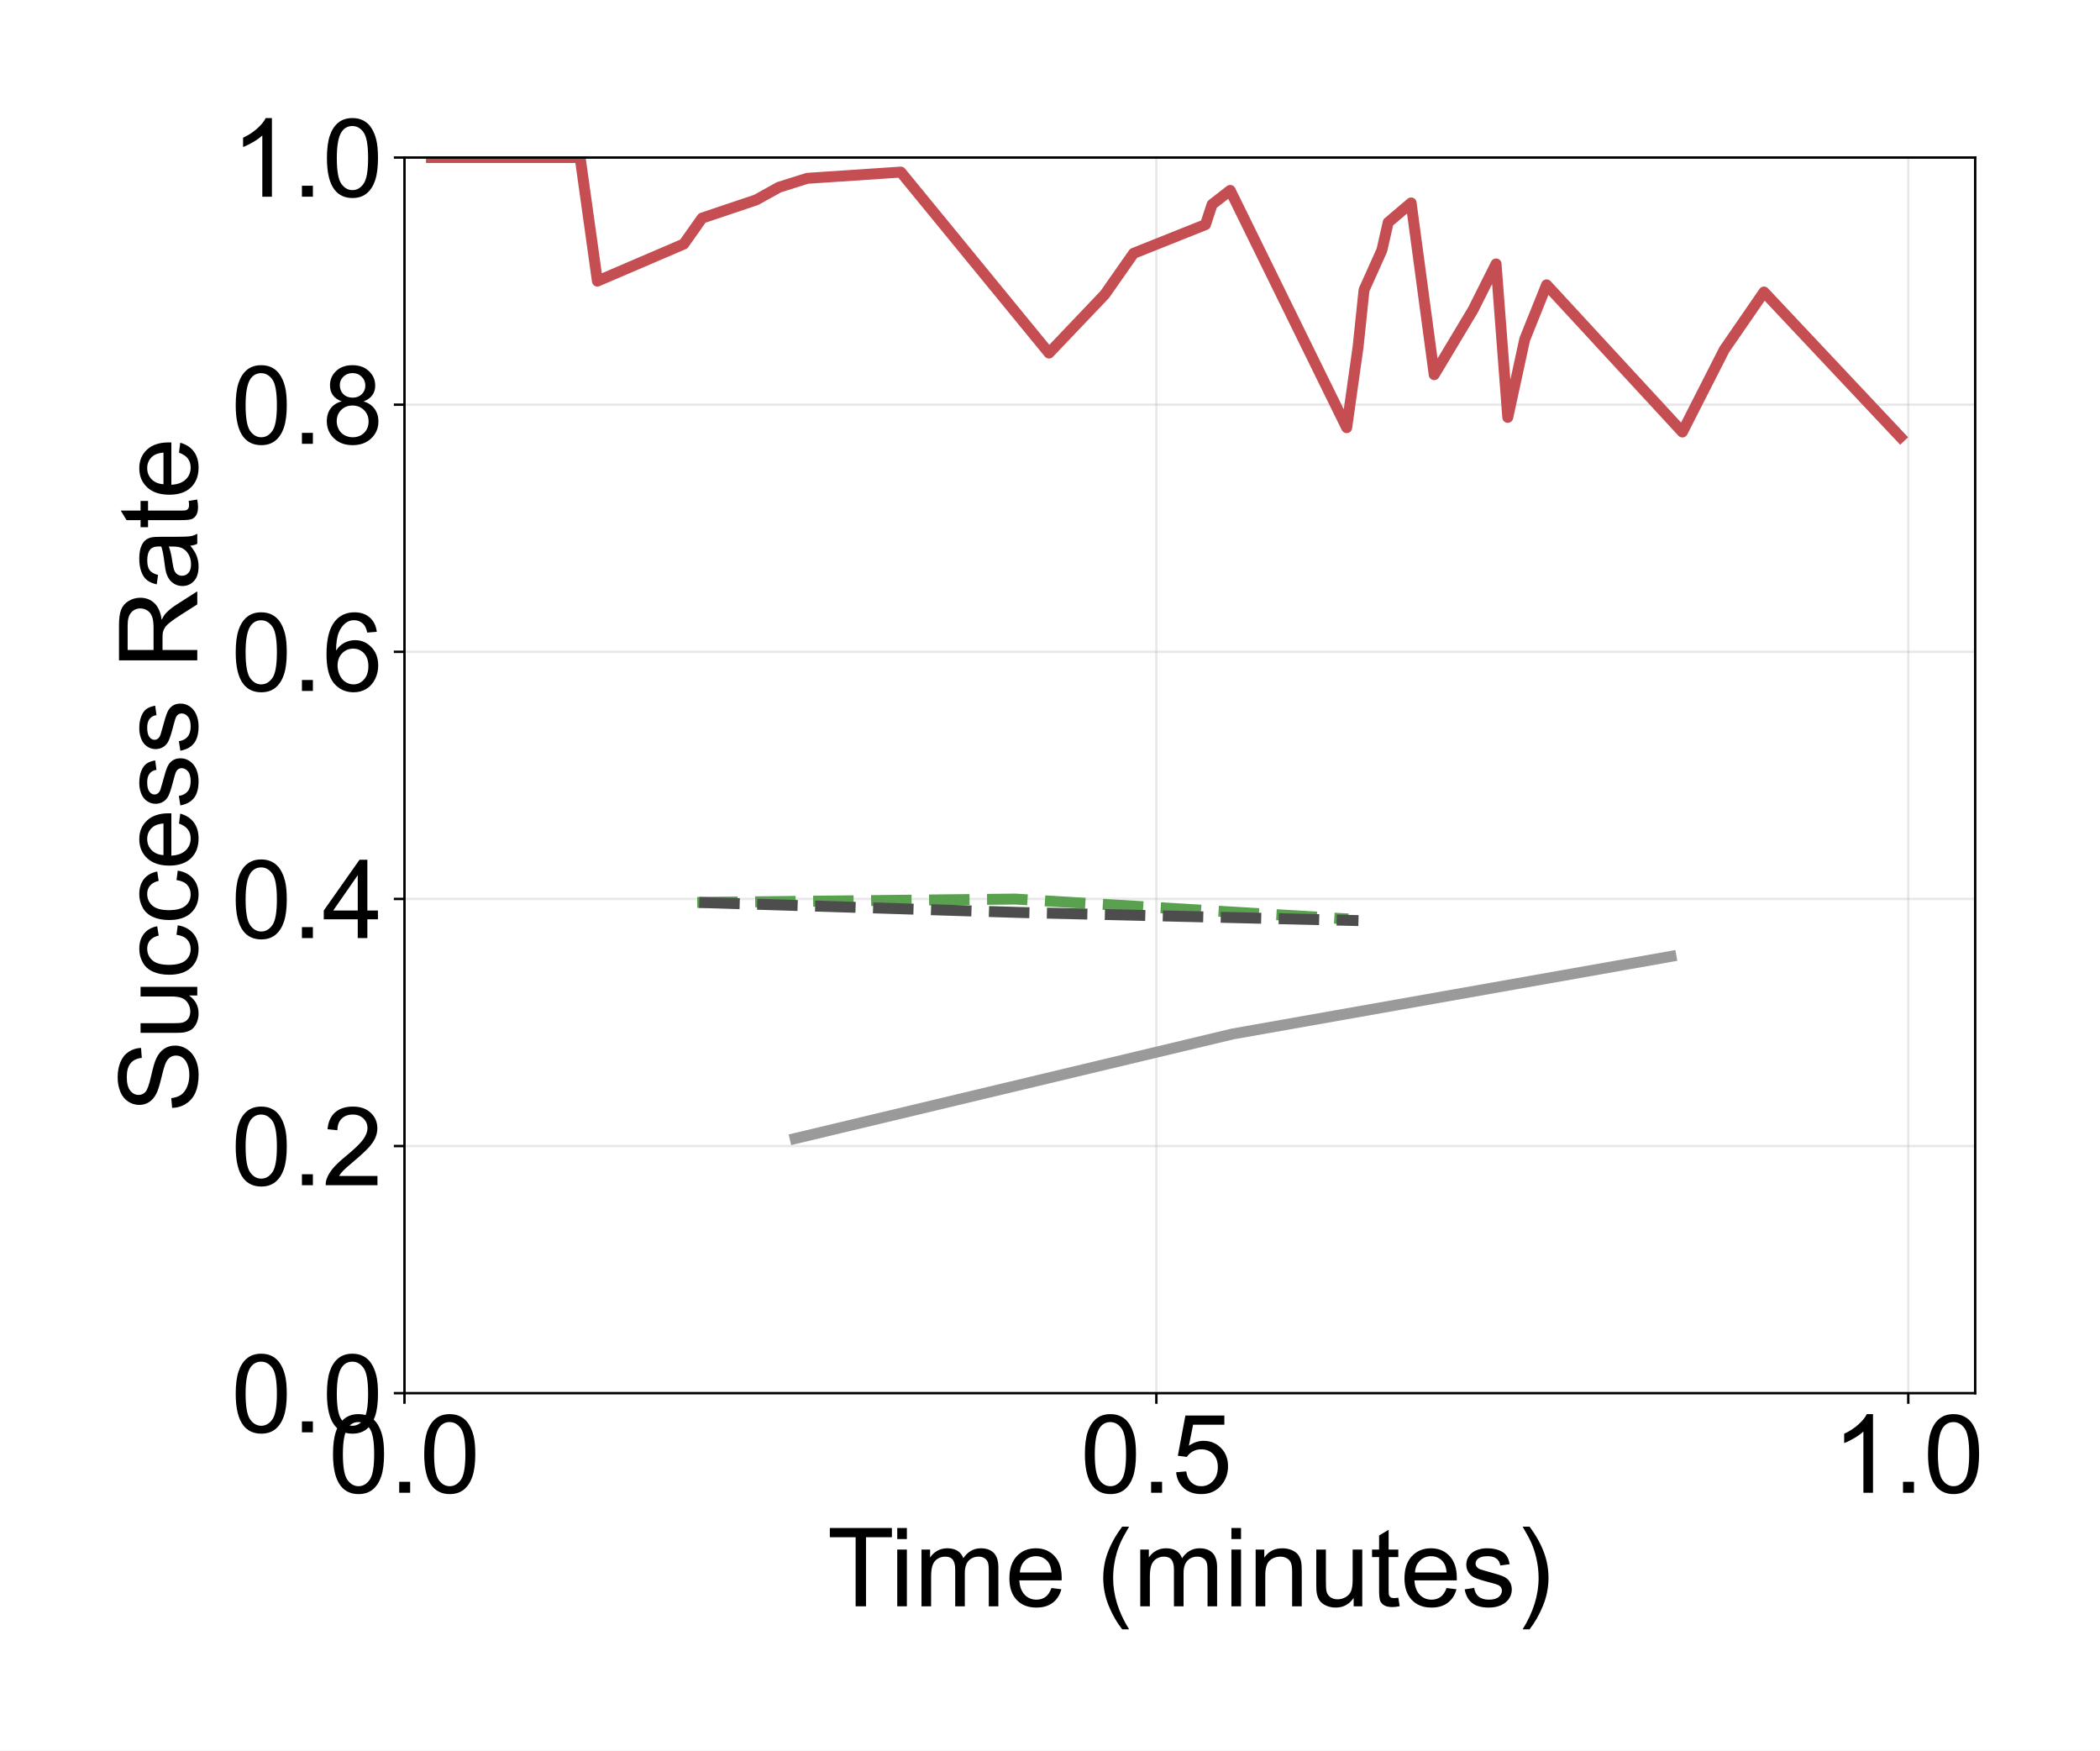
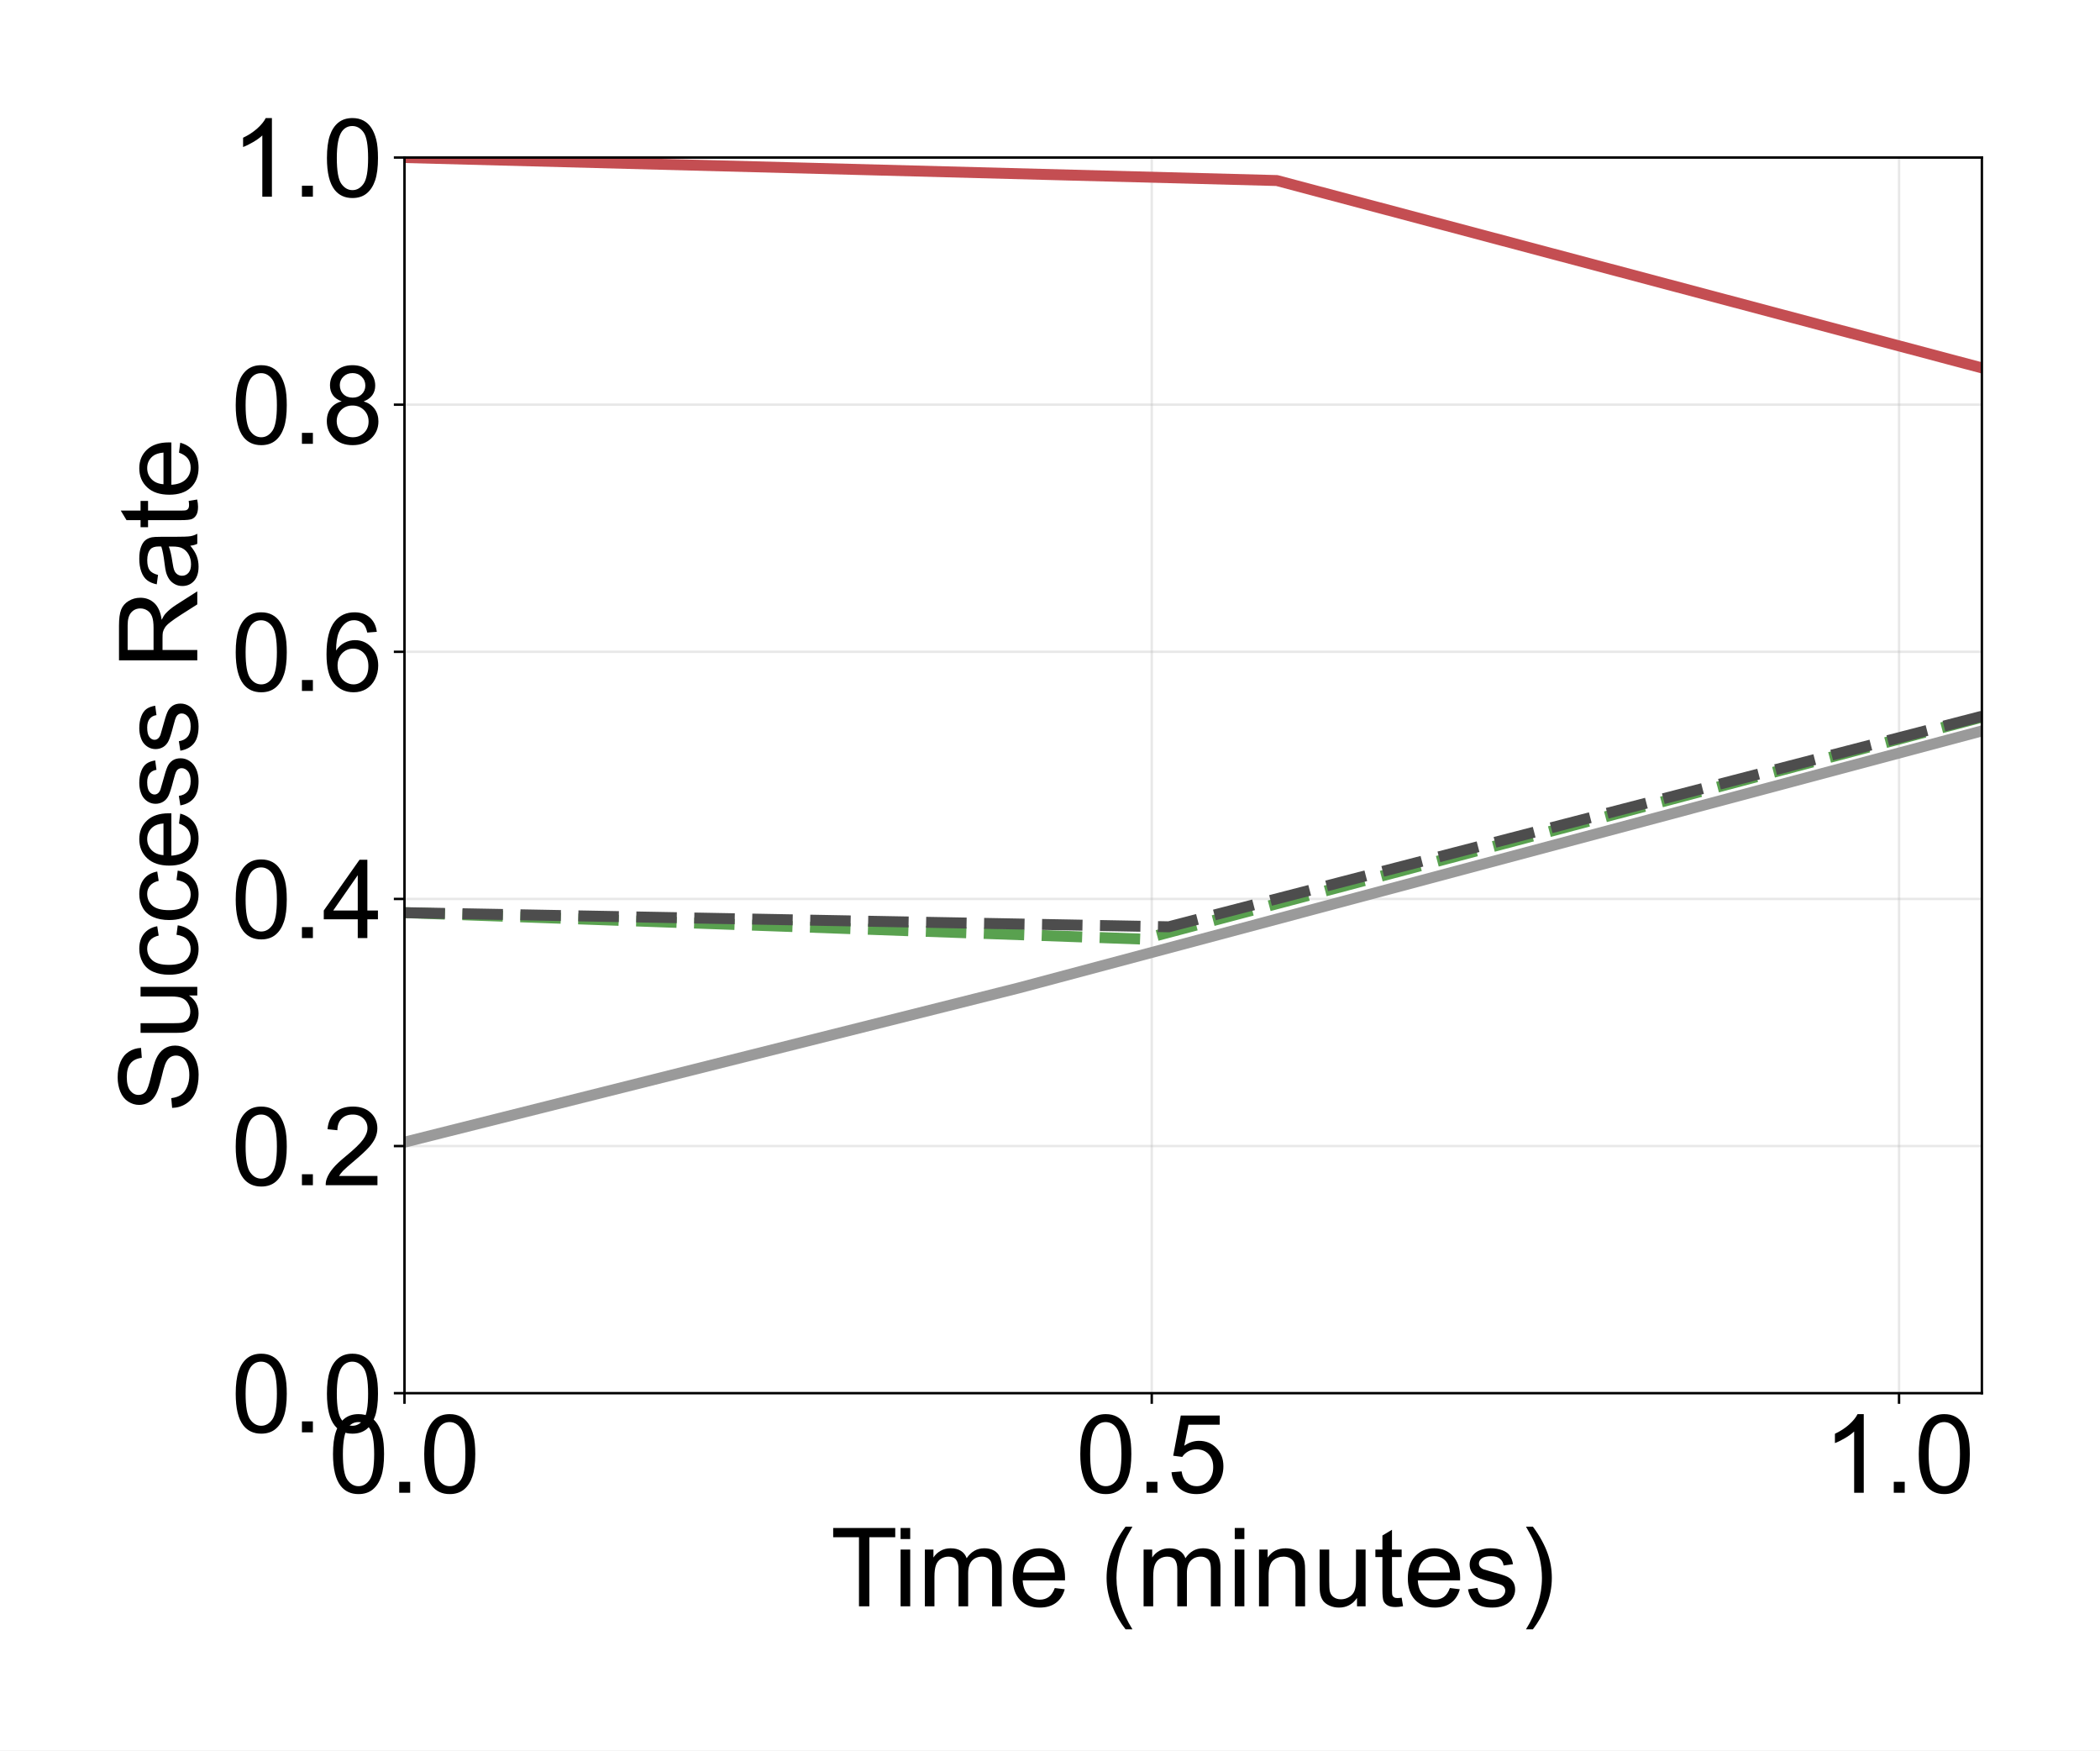
<svg xmlns="http://www.w3.org/2000/svg" xmlns:xlink="http://www.w3.org/1999/xlink" width="691.2pt" height="576pt" viewBox="0 0 691.2 576" version="1.1">
  <defs>
    <style type="text/css">*{stroke-linejoin: round; stroke-linecap: butt}</style>
  </defs>
  <g id="figure_1">
    <g id="patch_1">
      <path d="M 0 576  L 691.2 576  L 691.2 0  L 0 0  z " style="fill: #ffffff" />
    </g>
    <g id="axes_1">
      <g id="patch_2">
-         <path d="M 133.13 458.44  L 650.121 458.44  L 650.121 51.84  L 133.13 51.84  z " style="fill: #ffffff" />
+         <path d="M 133.13 458.44  L 652.32 458.44  L 652.32 51.84  L 133.13 51.84  z " style="fill: #ffffff" />
      </g>
      <g id="matplotlib.axis_1">
        <g id="xtick_1">
          <g id="line2d_1">
-             <path d="M 133.13 458.44  L 133.13 51.84  " clip-path="url(#pa2eb03220c)" style="fill: none; stroke: #b0b0b0; stroke-opacity: 0.3; stroke-width: 0.8; stroke-linecap: square" />
+             <path d="M 133.13 458.44  L 133.13 51.84  " clip-path="url(#pa2e1f4a395)" style="fill: none; stroke: #b0b0b0; stroke-opacity: 0.3; stroke-width: 0.8; stroke-linecap: square" />
          </g>
          <g id="line2d_2">
            <defs>
-               <path id="m31408199df" d="M 0 0  L 0 3.5  " style="stroke: #000000; stroke-width: 0.8" />
-             </defs>
-             <g>
-               <use xlink:href="#m31408199df" x="133.13" y="458.44" style="stroke: #000000; stroke-width: 0.8" />
+               <path id="m3945086f5e" d="M 0 0  L 0 3.5  " style="stroke: #000000; stroke-width: 0.8" />
+             </defs>
+             <g>
+               <use xlink:href="#m3945086f5e" x="133.13" y="458.44" style="stroke: #000000; stroke-width: 0.8" />
            </g>
          </g>
          <g id="text_1">
            <g transform="translate(108.11 491.2081) scale(0.36 -0.36)">
              <defs>
                <path id="ArialMT-30" d="M 266 2259  Q 266 3072 433 3567  Q 600 4063 929 4331  Q 1259 4600 1759 4600  Q 2128 4600 2406 4451  Q 2684 4303 2865 4023  Q 3047 3744 3150 3342  Q 3253 2941 3253 2259  Q 3253 1453 3087 958  Q 2922 463 2592 192  Q 2263 -78 1759 -78  Q 1097 -78 719 397  Q 266 969 266 2259  z M 844 2259  Q 844 1131 1108 757  Q 1372 384 1759 384  Q 2147 384 2411 759  Q 2675 1134 2675 2259  Q 2675 3391 2411 3762  Q 2147 4134 1753 4134  Q 1366 4134 1134 3806  Q 844 3388 844 2259  z " transform="scale(0.015625)" />
                <path id="ArialMT-2e" d="M 581 0  L 581 641  L 1222 641  L 1222 0  L 581 0  z " transform="scale(0.015625)" />
              </defs>
              <use xlink:href="#ArialMT-30" />
              <use xlink:href="#ArialMT-2e" transform="translate(55.61523 0)" />
              <use xlink:href="#ArialMT-30" transform="translate(83.39844 0)" />
            </g>
          </g>
        </g>
        <g id="xtick_2">
          <g id="line2d_3">
-             <path d="M 380.613 458.44  L 380.613 51.84  " clip-path="url(#pa2eb03220c)" style="fill: none; stroke: #b0b0b0; stroke-opacity: 0.3; stroke-width: 0.8; stroke-linecap: square" />
+             <path d="M 379.091 458.44  L 379.091 51.84  " clip-path="url(#pa2e1f4a395)" style="fill: none; stroke: #b0b0b0; stroke-opacity: 0.3; stroke-width: 0.8; stroke-linecap: square" />
          </g>
          <g id="line2d_4">
            <g>
-               <use xlink:href="#m31408199df" x="380.613" y="458.44" style="stroke: #000000; stroke-width: 0.8" />
+               <use xlink:href="#m3945086f5e" x="379.091" y="458.44" style="stroke: #000000; stroke-width: 0.8" />
            </g>
          </g>
          <g id="text_2">
-             <g transform="translate(355.5931 491.2081) scale(0.36 -0.36)">
+             <g transform="translate(354.0712 491.2081) scale(0.36 -0.36)">
              <defs>
                <path id="ArialMT-35" d="M 266 1200  L 856 1250  Q 922 819 1161 601  Q 1400 384 1738 384  Q 2144 384 2425 690  Q 2706 997 2706 1503  Q 2706 1984 2436 2262  Q 2166 2541 1728 2541  Q 1456 2541 1237 2417  Q 1019 2294 894 2097  L 366 2166  L 809 4519  L 3088 4519  L 3088 3981  L 1259 3981  L 1013 2750  Q 1425 3038 1878 3038  Q 2478 3038 2890 2622  Q 3303 2206 3303 1553  Q 3303 931 2941 478  Q 2500 -78 1738 -78  Q 1113 -78 717 272  Q 322 622 266 1200  z " transform="scale(0.015625)" />
              </defs>
              <use xlink:href="#ArialMT-30" />
              <use xlink:href="#ArialMT-2e" transform="translate(55.61523 0)" />
              <use xlink:href="#ArialMT-35" transform="translate(83.39844 0)" />
            </g>
          </g>
        </g>
        <g id="xtick_3">
          <g id="line2d_5">
-             <path d="M 628.096 458.44  L 628.096 51.84  " clip-path="url(#pa2eb03220c)" style="fill: none; stroke: #b0b0b0; stroke-opacity: 0.3; stroke-width: 0.8; stroke-linecap: square" />
+             <path d="M 625.052 458.44  L 625.052 51.84  " clip-path="url(#pa2e1f4a395)" style="fill: none; stroke: #b0b0b0; stroke-opacity: 0.3; stroke-width: 0.8; stroke-linecap: square" />
          </g>
          <g id="line2d_6">
            <g>
-               <use xlink:href="#m31408199df" x="628.096" y="458.44" style="stroke: #000000; stroke-width: 0.8" />
+               <use xlink:href="#m3945086f5e" x="625.052" y="458.44" style="stroke: #000000; stroke-width: 0.8" />
            </g>
          </g>
          <g id="text_3">
-             <g transform="translate(603.0762 491.2081) scale(0.36 -0.36)">
+             <g transform="translate(600.0324 491.2081) scale(0.36 -0.36)">
              <defs>
                <path id="ArialMT-31" d="M 2384 0  L 1822 0  L 1822 3584  Q 1619 3391 1289 3197  Q 959 3003 697 2906  L 697 3450  Q 1169 3672 1522 3987  Q 1875 4303 2022 4600  L 2384 4600  L 2384 0  z " transform="scale(0.015625)" />
              </defs>
              <use xlink:href="#ArialMT-31" />
              <use xlink:href="#ArialMT-2e" transform="translate(55.61523 0)" />
              <use xlink:href="#ArialMT-30" transform="translate(83.39844 0)" />
            </g>
          </g>
        </g>
        <g id="text_4">
-           <g transform="translate(272.2942 528.57) scale(0.36 -0.36)">
+           <g transform="translate(273.3934 528.57) scale(0.36 -0.36)">
            <defs>
              <path id="ArialMT-54" d="M 1659 0  L 1659 4041  L 150 4041  L 150 4581  L 3781 4581  L 3781 4041  L 2266 4041  L 2266 0  L 1659 0  z " transform="scale(0.015625)" />
              <path id="ArialMT-69" d="M 425 3934  L 425 4581  L 988 4581  L 988 3934  L 425 3934  z M 425 0  L 425 3319  L 988 3319  L 988 0  L 425 0  z " transform="scale(0.015625)" />
              <path id="ArialMT-6d" d="M 422 0  L 422 3319  L 925 3319  L 925 2853  Q 1081 3097 1340 3245  Q 1600 3394 1931 3394  Q 2300 3394 2536 3241  Q 2772 3088 2869 2813  Q 3263 3394 3894 3394  Q 4388 3394 4653 3120  Q 4919 2847 4919 2278  L 4919 0  L 4359 0  L 4359 2091  Q 4359 2428 4304 2576  Q 4250 2725 4106 2815  Q 3963 2906 3769 2906  Q 3419 2906 3187 2673  Q 2956 2441 2956 1928  L 2956 0  L 2394 0  L 2394 2156  Q 2394 2531 2256 2718  Q 2119 2906 1806 2906  Q 1569 2906 1367 2781  Q 1166 2656 1075 2415  Q 984 2175 984 1722  L 984 0  L 422 0  z " transform="scale(0.015625)" />
              <path id="ArialMT-65" d="M 2694 1069  L 3275 997  Q 3138 488 2766 206  Q 2394 -75 1816 -75  Q 1088 -75 661 373  Q 234 822 234 1631  Q 234 2469 665 2931  Q 1097 3394 1784 3394  Q 2450 3394 2872 2941  Q 3294 2488 3294 1666  Q 3294 1616 3291 1516  L 816 1516  Q 847 969 1125 678  Q 1403 388 1819 388  Q 2128 388 2347 550  Q 2566 713 2694 1069  z M 847 1978  L 2700 1978  Q 2663 2397 2488 2606  Q 2219 2931 1791 2931  Q 1403 2931 1139 2672  Q 875 2413 847 1978  z " transform="scale(0.015625)" />
              <path id="ArialMT-20" transform="scale(0.015625)" />
              <path id="ArialMT-28" d="M 1497 -1347  Q 1031 -759 709 28  Q 388 816 388 1659  Q 388 2403 628 3084  Q 909 3875 1497 4659  L 1900 4659  Q 1522 4009 1400 3731  Q 1209 3300 1100 2831  Q 966 2247 966 1656  Q 966 153 1900 -1347  L 1497 -1347  z " transform="scale(0.015625)" />
              <path id="ArialMT-6e" d="M 422 0  L 422 3319  L 928 3319  L 928 2847  Q 1294 3394 1984 3394  Q 2284 3394 2536 3286  Q 2788 3178 2913 3003  Q 3038 2828 3088 2588  Q 3119 2431 3119 2041  L 3119 0  L 2556 0  L 2556 2019  Q 2556 2363 2490 2533  Q 2425 2703 2258 2804  Q 2091 2906 1866 2906  Q 1506 2906 1245 2678  Q 984 2450 984 1813  L 984 0  L 422 0  z " transform="scale(0.015625)" />
              <path id="ArialMT-75" d="M 2597 0  L 2597 488  Q 2209 -75 1544 -75  Q 1250 -75 995 37  Q 741 150 617 320  Q 494 491 444 738  Q 409 903 409 1263  L 409 3319  L 972 3319  L 972 1478  Q 972 1038 1006 884  Q 1059 663 1231 536  Q 1403 409 1656 409  Q 1909 409 2131 539  Q 2353 669 2445 892  Q 2538 1116 2538 1541  L 2538 3319  L 3100 3319  L 3100 0  L 2597 0  z " transform="scale(0.015625)" />
              <path id="ArialMT-74" d="M 1650 503  L 1731 6  Q 1494 -44 1306 -44  Q 1000 -44 831 53  Q 663 150 594 308  Q 525 466 525 972  L 525 2881  L 113 2881  L 113 3319  L 525 3319  L 525 4141  L 1084 4478  L 1084 3319  L 1650 3319  L 1650 2881  L 1084 2881  L 1084 941  Q 1084 700 1114 631  Q 1144 563 1211 522  Q 1278 481 1403 481  Q 1497 481 1650 503  z " transform="scale(0.015625)" />
              <path id="ArialMT-73" d="M 197 991  L 753 1078  Q 800 744 1014 566  Q 1228 388 1613 388  Q 2000 388 2187 545  Q 2375 703 2375 916  Q 2375 1106 2209 1216  Q 2094 1291 1634 1406  Q 1016 1563 777 1677  Q 538 1791 414 1992  Q 291 2194 291 2438  Q 291 2659 392 2848  Q 494 3038 669 3163  Q 800 3259 1026 3326  Q 1253 3394 1513 3394  Q 1903 3394 2198 3281  Q 2494 3169 2634 2976  Q 2775 2784 2828 2463  L 2278 2388  Q 2241 2644 2061 2787  Q 1881 2931 1553 2931  Q 1166 2931 1000 2803  Q 834 2675 834 2503  Q 834 2394 903 2306  Q 972 2216 1119 2156  Q 1203 2125 1616 2013  Q 2213 1853 2448 1751  Q 2684 1650 2818 1456  Q 2953 1263 2953 975  Q 2953 694 2789 445  Q 2625 197 2315 61  Q 2006 -75 1616 -75  Q 969 -75 630 194  Q 291 463 197 991  z " transform="scale(0.015625)" />
              <path id="ArialMT-29" d="M 791 -1347  L 388 -1347  Q 1322 153 1322 1656  Q 1322 2244 1188 2822  Q 1081 3291 891 3722  Q 769 4003 388 4659  L 791 4659  Q 1378 3875 1659 3084  Q 1900 2403 1900 1659  Q 1900 816 1576 28  Q 1253 -759 791 -1347  z " transform="scale(0.015625)" />
            </defs>
            <use xlink:href="#ArialMT-54" />
            <use xlink:href="#ArialMT-69" transform="translate(57.33398 0)" />
            <use xlink:href="#ArialMT-6d" transform="translate(79.55078 0)" />
            <use xlink:href="#ArialMT-65" transform="translate(162.8516 0)" />
            <use xlink:href="#ArialMT-20" transform="translate(218.4668 0)" />
            <use xlink:href="#ArialMT-28" transform="translate(246.25 0)" />
            <use xlink:href="#ArialMT-6d" transform="translate(279.5508 0)" />
            <use xlink:href="#ArialMT-69" transform="translate(362.8516 0)" />
            <use xlink:href="#ArialMT-6e" transform="translate(385.0684 0)" />
            <use xlink:href="#ArialMT-75" transform="translate(440.6836 0)" />
            <use xlink:href="#ArialMT-74" transform="translate(496.2988 0)" />
            <use xlink:href="#ArialMT-65" transform="translate(524.082 0)" />
            <use xlink:href="#ArialMT-73" transform="translate(579.6973 0)" />
            <use xlink:href="#ArialMT-29" transform="translate(629.6973 0)" />
          </g>
        </g>
      </g>
      <g id="matplotlib.axis_2">
        <g id="ytick_1">
          <g id="line2d_7">
-             <path d="M 133.13 458.44  L 650.121 458.44  " clip-path="url(#pa2eb03220c)" style="fill: none; stroke: #b0b0b0; stroke-opacity: 0.3; stroke-width: 0.8; stroke-linecap: square" />
+             <path d="M 133.13 458.44  L 652.32 458.44  " clip-path="url(#pa2e1f4a395)" style="fill: none; stroke: #b0b0b0; stroke-opacity: 0.3; stroke-width: 0.8; stroke-linecap: square" />
          </g>
          <g id="line2d_8">
            <defs>
-               <path id="m0b7dffc789" d="M 0 0  L -3.5 0  " style="stroke: #000000; stroke-width: 0.8" />
-             </defs>
-             <g>
-               <use xlink:href="#m0b7dffc789" x="133.13" y="458.44" style="stroke: #000000; stroke-width: 0.8" />
+               <path id="m4b8a4becb7" d="M 0 0  L -3.5 0  " style="stroke: #000000; stroke-width: 0.8" />
+             </defs>
+             <g>
+               <use xlink:href="#m4b8a4becb7" x="133.13" y="458.44" style="stroke: #000000; stroke-width: 0.8" />
            </g>
          </g>
          <g id="text_5">
            <g transform="translate(76.09 471.3241) scale(0.36 -0.36)">
              <use xlink:href="#ArialMT-30" />
              <use xlink:href="#ArialMT-2e" transform="translate(55.61523 0)" />
              <use xlink:href="#ArialMT-30" transform="translate(83.39844 0)" />
            </g>
          </g>
        </g>
        <g id="ytick_2">
          <g id="line2d_9">
-             <path d="M 133.13 377.12  L 650.121 377.12  " clip-path="url(#pa2eb03220c)" style="fill: none; stroke: #b0b0b0; stroke-opacity: 0.3; stroke-width: 0.8; stroke-linecap: square" />
+             <path d="M 133.13 377.12  L 652.32 377.12  " clip-path="url(#pa2e1f4a395)" style="fill: none; stroke: #b0b0b0; stroke-opacity: 0.3; stroke-width: 0.8; stroke-linecap: square" />
          </g>
          <g id="line2d_10">
            <g>
-               <use xlink:href="#m0b7dffc789" x="133.13" y="377.12" style="stroke: #000000; stroke-width: 0.8" />
+               <use xlink:href="#m4b8a4becb7" x="133.13" y="377.12" style="stroke: #000000; stroke-width: 0.8" />
            </g>
          </g>
          <g id="text_6">
            <g transform="translate(76.09 390.0041) scale(0.36 -0.36)">
              <defs>
                <path id="ArialMT-32" d="M 3222 541  L 3222 0  L 194 0  Q 188 203 259 391  Q 375 700 629 1000  Q 884 1300 1366 1694  Q 2113 2306 2375 2664  Q 2638 3022 2638 3341  Q 2638 3675 2398 3904  Q 2159 4134 1775 4134  Q 1369 4134 1125 3890  Q 881 3647 878 3216  L 300 3275  Q 359 3922 746 4261  Q 1134 4600 1788 4600  Q 2447 4600 2831 4234  Q 3216 3869 3216 3328  Q 3216 3053 3103 2787  Q 2991 2522 2730 2228  Q 2469 1934 1863 1422  Q 1356 997 1212 845  Q 1069 694 975 541  L 3222 541  z " transform="scale(0.015625)" />
              </defs>
              <use xlink:href="#ArialMT-30" />
              <use xlink:href="#ArialMT-2e" transform="translate(55.61523 0)" />
              <use xlink:href="#ArialMT-32" transform="translate(83.39844 0)" />
            </g>
          </g>
        </g>
        <g id="ytick_3">
          <g id="line2d_11">
-             <path d="M 133.13 295.8  L 650.121 295.8  " clip-path="url(#pa2eb03220c)" style="fill: none; stroke: #b0b0b0; stroke-opacity: 0.3; stroke-width: 0.8; stroke-linecap: square" />
+             <path d="M 133.13 295.8  L 652.32 295.8  " clip-path="url(#pa2e1f4a395)" style="fill: none; stroke: #b0b0b0; stroke-opacity: 0.3; stroke-width: 0.8; stroke-linecap: square" />
          </g>
          <g id="line2d_12">
            <g>
-               <use xlink:href="#m0b7dffc789" x="133.13" y="295.8" style="stroke: #000000; stroke-width: 0.8" />
+               <use xlink:href="#m4b8a4becb7" x="133.13" y="295.8" style="stroke: #000000; stroke-width: 0.8" />
            </g>
          </g>
          <g id="text_7">
            <g transform="translate(76.09 308.6841) scale(0.36 -0.36)">
              <defs>
                <path id="ArialMT-34" d="M 2069 0  L 2069 1097  L 81 1097  L 81 1613  L 2172 4581  L 2631 4581  L 2631 1613  L 3250 1613  L 3250 1097  L 2631 1097  L 2631 0  L 2069 0  z M 2069 1613  L 2069 3678  L 634 1613  L 2069 1613  z " transform="scale(0.015625)" />
              </defs>
              <use xlink:href="#ArialMT-30" />
              <use xlink:href="#ArialMT-2e" transform="translate(55.61523 0)" />
              <use xlink:href="#ArialMT-34" transform="translate(83.39844 0)" />
            </g>
          </g>
        </g>
        <g id="ytick_4">
          <g id="line2d_13">
-             <path d="M 133.13 214.48  L 650.121 214.48  " clip-path="url(#pa2eb03220c)" style="fill: none; stroke: #b0b0b0; stroke-opacity: 0.3; stroke-width: 0.8; stroke-linecap: square" />
+             <path d="M 133.13 214.48  L 652.32 214.48  " clip-path="url(#pa2e1f4a395)" style="fill: none; stroke: #b0b0b0; stroke-opacity: 0.3; stroke-width: 0.8; stroke-linecap: square" />
          </g>
          <g id="line2d_14">
            <g>
-               <use xlink:href="#m0b7dffc789" x="133.13" y="214.48" style="stroke: #000000; stroke-width: 0.8" />
+               <use xlink:href="#m4b8a4becb7" x="133.13" y="214.48" style="stroke: #000000; stroke-width: 0.8" />
            </g>
          </g>
          <g id="text_8">
            <g transform="translate(76.09 227.3641) scale(0.36 -0.36)">
              <defs>
                <path id="ArialMT-36" d="M 3184 3459  L 2625 3416  Q 2550 3747 2413 3897  Q 2184 4138 1850 4138  Q 1581 4138 1378 3988  Q 1113 3794 959 3422  Q 806 3050 800 2363  Q 1003 2672 1297 2822  Q 1591 2972 1913 2972  Q 2475 2972 2870 2558  Q 3266 2144 3266 1488  Q 3266 1056 3080 686  Q 2894 316 2569 119  Q 2244 -78 1831 -78  Q 1128 -78 684 439  Q 241 956 241 2144  Q 241 3472 731 4075  Q 1159 4600 1884 4600  Q 2425 4600 2770 4297  Q 3116 3994 3184 3459  z M 888 1484  Q 888 1194 1011 928  Q 1134 663 1356 523  Q 1578 384 1822 384  Q 2178 384 2434 671  Q 2691 959 2691 1453  Q 2691 1928 2437 2201  Q 2184 2475 1800 2475  Q 1419 2475 1153 2201  Q 888 1928 888 1484  z " transform="scale(0.015625)" />
              </defs>
              <use xlink:href="#ArialMT-30" />
              <use xlink:href="#ArialMT-2e" transform="translate(55.61523 0)" />
              <use xlink:href="#ArialMT-36" transform="translate(83.39844 0)" />
            </g>
          </g>
        </g>
        <g id="ytick_5">
          <g id="line2d_15">
-             <path d="M 133.13 133.16  L 650.121 133.16  " clip-path="url(#pa2eb03220c)" style="fill: none; stroke: #b0b0b0; stroke-opacity: 0.3; stroke-width: 0.8; stroke-linecap: square" />
+             <path d="M 133.13 133.16  L 652.32 133.16  " clip-path="url(#pa2e1f4a395)" style="fill: none; stroke: #b0b0b0; stroke-opacity: 0.3; stroke-width: 0.8; stroke-linecap: square" />
          </g>
          <g id="line2d_16">
            <g>
-               <use xlink:href="#m0b7dffc789" x="133.13" y="133.16" style="stroke: #000000; stroke-width: 0.8" />
+               <use xlink:href="#m4b8a4becb7" x="133.13" y="133.16" style="stroke: #000000; stroke-width: 0.8" />
            </g>
          </g>
          <g id="text_9">
            <g transform="translate(76.09 146.0441) scale(0.36 -0.36)">
              <defs>
                <path id="ArialMT-38" d="M 1131 2484  Q 781 2613 612 2850  Q 444 3088 444 3419  Q 444 3919 803 4259  Q 1163 4600 1759 4600  Q 2359 4600 2725 4251  Q 3091 3903 3091 3403  Q 3091 3084 2923 2848  Q 2756 2613 2416 2484  Q 2838 2347 3058 2040  Q 3278 1734 3278 1309  Q 3278 722 2862 322  Q 2447 -78 1769 -78  Q 1091 -78 675 323  Q 259 725 259 1325  Q 259 1772 486 2073  Q 713 2375 1131 2484  z M 1019 3438  Q 1019 3113 1228 2906  Q 1438 2700 1772 2700  Q 2097 2700 2305 2904  Q 2513 3109 2513 3406  Q 2513 3716 2298 3927  Q 2084 4138 1766 4138  Q 1444 4138 1231 3931  Q 1019 3725 1019 3438  z M 838 1322  Q 838 1081 952 856  Q 1066 631 1291 507  Q 1516 384 1775 384  Q 2178 384 2440 643  Q 2703 903 2703 1303  Q 2703 1709 2433 1975  Q 2163 2241 1756 2241  Q 1359 2241 1098 1978  Q 838 1716 838 1322  z " transform="scale(0.015625)" />
              </defs>
              <use xlink:href="#ArialMT-30" />
              <use xlink:href="#ArialMT-2e" transform="translate(55.61523 0)" />
              <use xlink:href="#ArialMT-38" transform="translate(83.39844 0)" />
            </g>
          </g>
        </g>
        <g id="ytick_6">
          <g id="line2d_17">
-             <path d="M 133.13 51.84  L 650.121 51.84  " clip-path="url(#pa2eb03220c)" style="fill: none; stroke: #b0b0b0; stroke-opacity: 0.3; stroke-width: 0.8; stroke-linecap: square" />
+             <path d="M 133.13 51.84  L 652.32 51.84  " clip-path="url(#pa2e1f4a395)" style="fill: none; stroke: #b0b0b0; stroke-opacity: 0.3; stroke-width: 0.8; stroke-linecap: square" />
          </g>
          <g id="line2d_18">
            <g>
-               <use xlink:href="#m0b7dffc789" x="133.13" y="51.84" style="stroke: #000000; stroke-width: 0.8" />
+               <use xlink:href="#m4b8a4becb7" x="133.13" y="51.84" style="stroke: #000000; stroke-width: 0.8" />
            </g>
          </g>
          <g id="text_10">
            <g transform="translate(76.09 64.72406) scale(0.36 -0.36)">
              <use xlink:href="#ArialMT-31" />
              <use xlink:href="#ArialMT-2e" transform="translate(55.61523 0)" />
              <use xlink:href="#ArialMT-30" transform="translate(83.39844 0)" />
            </g>
          </g>
        </g>
        <g id="text_11">
          <g transform="translate(64.935 366.1859) rotate(-90) scale(0.36 -0.36)">
            <defs>
              <path id="ArialMT-53" d="M 288 1472  L 859 1522  Q 900 1178 1048 958  Q 1197 738 1509 602  Q 1822 466 2213 466  Q 2559 466 2825 569  Q 3091 672 3220 851  Q 3350 1031 3350 1244  Q 3350 1459 3225 1620  Q 3100 1781 2813 1891  Q 2628 1963 1997 2114  Q 1366 2266 1113 2400  Q 784 2572 623 2826  Q 463 3081 463 3397  Q 463 3744 659 4045  Q 856 4347 1234 4503  Q 1613 4659 2075 4659  Q 2584 4659 2973 4495  Q 3363 4331 3572 4012  Q 3781 3694 3797 3291  L 3216 3247  Q 3169 3681 2898 3903  Q 2628 4125 2100 4125  Q 1550 4125 1298 3923  Q 1047 3722 1047 3438  Q 1047 3191 1225 3031  Q 1400 2872 2139 2705  Q 2878 2538 3153 2413  Q 3553 2228 3743 1945  Q 3934 1663 3934 1294  Q 3934 928 3725 604  Q 3516 281 3123 101  Q 2731 -78 2241 -78  Q 1619 -78 1198 103  Q 778 284 539 648  Q 300 1013 288 1472  z " transform="scale(0.015625)" />
              <path id="ArialMT-63" d="M 2588 1216  L 3141 1144  Q 3050 572 2676 248  Q 2303 -75 1759 -75  Q 1078 -75 664 370  Q 250 816 250 1647  Q 250 2184 428 2587  Q 606 2991 970 3192  Q 1334 3394 1763 3394  Q 2303 3394 2647 3120  Q 2991 2847 3088 2344  L 2541 2259  Q 2463 2594 2264 2762  Q 2066 2931 1784 2931  Q 1359 2931 1093 2626  Q 828 2322 828 1663  Q 828 994 1084 691  Q 1341 388 1753 388  Q 2084 388 2306 591  Q 2528 794 2588 1216  z " transform="scale(0.015625)" />
              <path id="ArialMT-52" d="M 503 0  L 503 4581  L 2534 4581  Q 3147 4581 3465 4457  Q 3784 4334 3975 4021  Q 4166 3709 4166 3331  Q 4166 2844 3850 2509  Q 3534 2175 2875 2084  Q 3116 1969 3241 1856  Q 3506 1613 3744 1247  L 4541 0  L 3778 0  L 3172 953  Q 2906 1366 2734 1584  Q 2563 1803 2427 1890  Q 2291 1978 2150 2013  Q 2047 2034 1813 2034  L 1109 2034  L 1109 0  L 503 0  z M 1109 2559  L 2413 2559  Q 2828 2559 3062 2645  Q 3297 2731 3419 2920  Q 3541 3109 3541 3331  Q 3541 3656 3305 3865  Q 3069 4075 2559 4075  L 1109 4075  L 1109 2559  z " transform="scale(0.015625)" />
              <path id="ArialMT-61" d="M 2588 409  Q 2275 144 1986 34  Q 1697 -75 1366 -75  Q 819 -75 525 192  Q 231 459 231 875  Q 231 1119 342 1320  Q 453 1522 633 1644  Q 813 1766 1038 1828  Q 1203 1872 1538 1913  Q 2219 1994 2541 2106  Q 2544 2222 2544 2253  Q 2544 2597 2384 2738  Q 2169 2928 1744 2928  Q 1347 2928 1158 2789  Q 969 2650 878 2297  L 328 2372  Q 403 2725 575 2942  Q 747 3159 1072 3276  Q 1397 3394 1825 3394  Q 2250 3394 2515 3294  Q 2781 3194 2906 3042  Q 3031 2891 3081 2659  Q 3109 2516 3109 2141  L 3109 1391  Q 3109 606 3145 398  Q 3181 191 3288 0  L 2700 0  Q 2613 175 2588 409  z M 2541 1666  Q 2234 1541 1622 1453  Q 1275 1403 1131 1340  Q 988 1278 909 1158  Q 831 1038 831 891  Q 831 666 1001 516  Q 1172 366 1500 366  Q 1825 366 2078 508  Q 2331 650 2450 897  Q 2541 1088 2541 1459  L 2541 1666  z " transform="scale(0.015625)" />
            </defs>
            <use xlink:href="#ArialMT-53" />
            <use xlink:href="#ArialMT-75" transform="translate(66.69922 0)" />
            <use xlink:href="#ArialMT-63" transform="translate(122.3145 0)" />
            <use xlink:href="#ArialMT-63" transform="translate(172.3145 0)" />
            <use xlink:href="#ArialMT-65" transform="translate(222.3145 0)" />
            <use xlink:href="#ArialMT-73" transform="translate(277.9297 0)" />
            <use xlink:href="#ArialMT-73" transform="translate(327.9297 0)" />
            <use xlink:href="#ArialMT-20" transform="translate(377.9297 0)" />
            <use xlink:href="#ArialMT-52" transform="translate(405.7129 0)" />
            <use xlink:href="#ArialMT-61" transform="translate(477.9297 0)" />
            <use xlink:href="#ArialMT-74" transform="translate(533.5449 0)" />
            <use xlink:href="#ArialMT-65" transform="translate(561.3281 0)" />
          </g>
        </g>
      </g>
      <g id="line2d_19">
-         <path d="M 261.744 374.637  L 405.709 340.24  L 549.987 314.71  " clip-path="url(#pa2eb03220c)" style="fill: none; stroke: #9a9a9a; stroke-width: 3.6; stroke-linecap: square" />
+         <path d="M 133.13 375.849  L 335.347 325.085  L 652.32 240.514  " clip-path="url(#pa2e1f4a395)" style="fill: none; stroke: #9a9a9a; stroke-width: 3.6; stroke-linecap: square" />
      </g>
      <g id="line2d_20">
-         <path d="M 229.487 296.953  L 334.107 295.845  L 443.786 302.4  " clip-path="url(#pa2eb03220c)" style="fill: none; stroke-dasharray: 13.32,5.76; stroke-dashoffset: 0; stroke: #59a14f; stroke-width: 3.6" />
+         <path d="M 133.13 300.318  L 376.292 309.028  L 652.32 235.977  " clip-path="url(#pa2e1f4a395)" style="fill: none; stroke-dasharray: 13.32,5.76; stroke-dashoffset: 0; stroke: #59a14f; stroke-width: 3.6" />
      </g>
      <g id="line2d_21">
-         <path d="M 230.154 296.953  L 335.359 300.251  L 447.133 302.93  " clip-path="url(#pa2eb03220c)" style="fill: none; stroke-dasharray: 13.32,5.76; stroke-dashoffset: 0; stroke: #4d4d4d; stroke-width: 3.6" />
+         <path d="M 133.13 300.318  L 384.701 304.968  L 652.32 235.689  " clip-path="url(#pa2e1f4a395)" style="fill: none; stroke-dasharray: 13.32,5.76; stroke-dashoffset: 0; stroke: #4d4d4d; stroke-width: 3.6" />
      </g>
      <g id="line2d_22">
-         <path d="M 142.014 51.84  L 164.764 51.84  L 174.378 51.84  L 189.051 51.84  L 190.946 51.84  L 196.631 92.5  L 225.061 80.302  L 231.089 71.763  L 248.876 65.786  L 256.414 61.602  L 265.729 58.674  L 296.486 56.624  L 345.278 116.179  L 363.65 96.877  L 373.104 83.366  L 396.778 73.908  L 398.945 67.288  L 404.914 62.653  L 443.256 140.729  L 447.015 114.063  L 448.969 95.396  L 454.837 82.329  L 456.916 73.182  L 464.464 66.78  L 472.058 123.288  L 484.895 101.853  L 492.421 86.849  L 496.272 137.337  L 501.844 111.688  L 509.053 93.733  L 553.75 142.155  L 567.535 115.061  L 580.609 96.095  L 625.503 143.808  " clip-path="url(#pa2eb03220c)" style="fill: none; stroke: #c44e52; stroke-width: 3.6; stroke-linecap: square" />
+         <path d="M 133.13 51.84  L 420.269 59.409  L 652.32 121.065  " clip-path="url(#pa2e1f4a395)" style="fill: none; stroke: #c44e52; stroke-width: 3.6; stroke-linecap: square" />
      </g>
      <g id="patch_3">
        <path d="M 133.13 458.44  L 133.13 51.84  " style="fill: none; stroke: #000000; stroke-width: 0.8; stroke-linejoin: miter; stroke-linecap: square" />
      </g>
      <g id="patch_4">
-         <path d="M 650.121 458.44  L 650.121 51.84  " style="fill: none; stroke: #000000; stroke-width: 0.8; stroke-linejoin: miter; stroke-linecap: square" />
+         <path d="M 652.32 458.44  L 652.32 51.84  " style="fill: none; stroke: #000000; stroke-width: 0.8; stroke-linejoin: miter; stroke-linecap: square" />
      </g>
      <g id="patch_5">
-         <path d="M 133.13 458.44  L 650.121 458.44  " style="fill: none; stroke: #000000; stroke-width: 0.8; stroke-linejoin: miter; stroke-linecap: square" />
+         <path d="M 133.13 458.44  L 652.32 458.44  " style="fill: none; stroke: #000000; stroke-width: 0.8; stroke-linejoin: miter; stroke-linecap: square" />
      </g>
      <g id="patch_6">
-         <path d="M 133.13 51.84  L 650.121 51.84  " style="fill: none; stroke: #000000; stroke-width: 0.8; stroke-linejoin: miter; stroke-linecap: square" />
+         <path d="M 133.13 51.84  L 652.32 51.84  " style="fill: none; stroke: #000000; stroke-width: 0.8; stroke-linejoin: miter; stroke-linecap: square" />
      </g>
    </g>
  </g>
  <defs>
-     <clipPath id="pa2eb03220c">
-       <rect x="133.13" y="51.84" width="516.991" height="406.6" />
+     <clipPath id="pa2e1f4a395">
+       <rect x="133.13" y="51.84" width="519.19" height="406.6" />
    </clipPath>
  </defs>
</svg>
